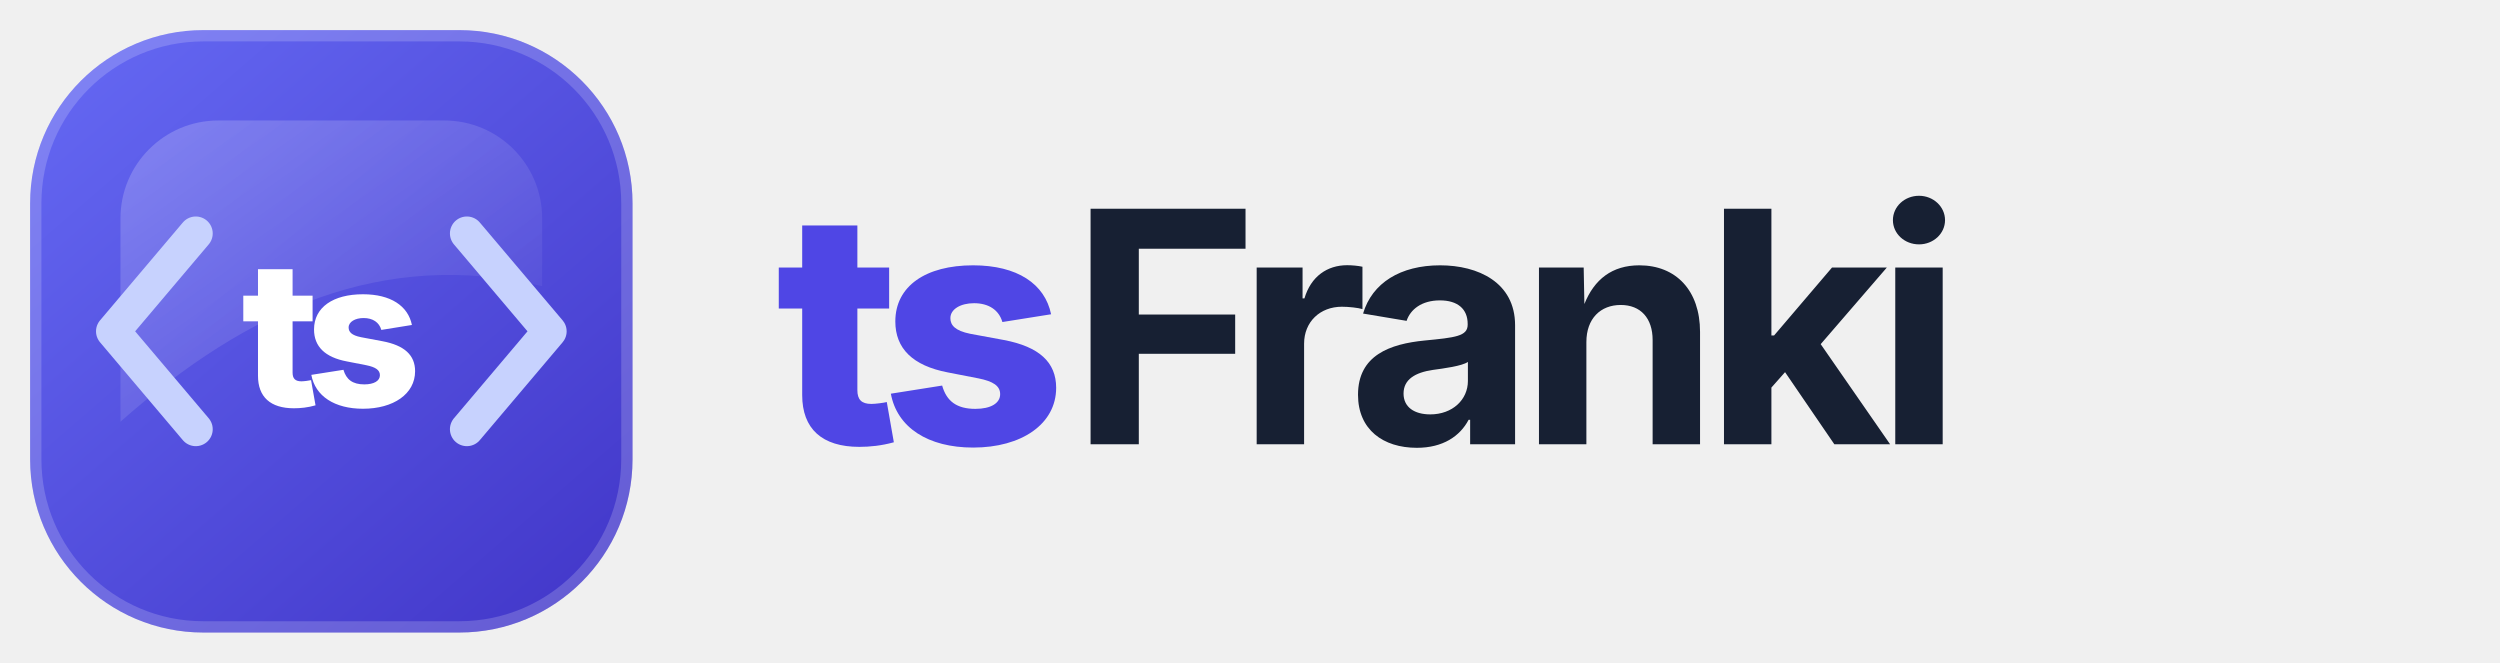
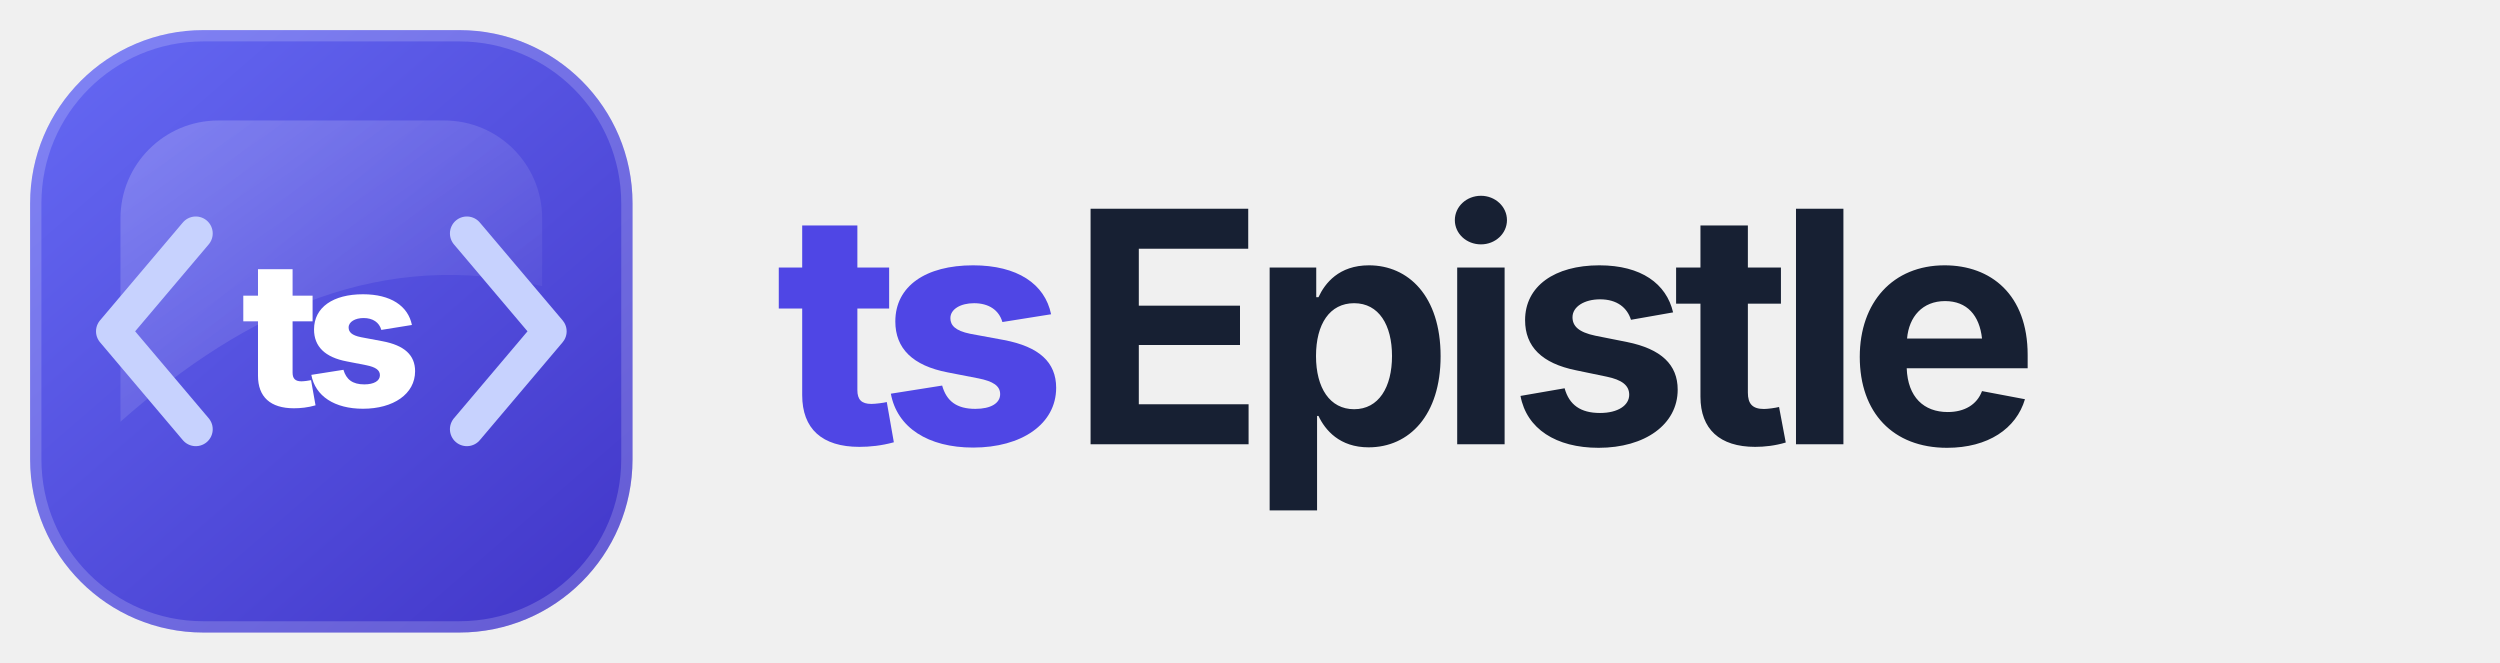
<svg xmlns="http://www.w3.org/2000/svg" viewBox="0 0 332 88" role="img" aria-labelledby="title">
  <defs>
    <linearGradient id="surface" x1="12" y1="8" x2="76" y2="82" gradientUnits="userSpaceOnUse">
      <stop stop-color="#6366F1" />
      <stop offset="1" stop-color="#4338CA" />
    </linearGradient>
    <linearGradient id="shine" x1="20" y1="12" x2="58" y2="66" gradientUnits="userSpaceOnUse">
      <stop stop-color="#FFFFFF" stop-opacity=".22" />
      <stop offset="1" stop-color="#FFFFFF" stop-opacity="0" />
    </linearGradient>
  </defs>
  <rect x="4" y="4" width="80" height="80" rx="23" fill="url(#surface)" />
  <path d="M16 29c0-7.18 5.82-13 13-13h30c7.18 0 13 5.82 13 13v9C51 33 33 41 16 56V29Z" fill="url(#shine)" />
  <rect x="4.75" y="4.75" width="78.5" height="78.5" rx="22.25" fill="none" stroke="#FFFFFF" stroke-opacity=".18" stroke-width="1.5" />
  <path d="m26 31-11 13 11 13M62 31l11 13-11 13" fill="none" stroke="#C7D2FE" stroke-width="4.5" stroke-linecap="round" stroke-linejoin="round" />
  <text x="44" y="54" fill="#FFFFFF" font-family="Inter, Segoe UI, system-ui, sans-serif" font-size="27" font-weight="760" letter-spacing="-1.7" text-anchor="middle">ts</text>
  <text x="103" y="59" fill="#4F46E5" font-family="Inter, Segoe UI, system-ui, sans-serif" font-size="43" font-weight="760" letter-spacing="-2.2">ts</text>
-   <text x="142" y="59" fill="#172033" font-family="Inter, Segoe UI, system-ui, sans-serif" font-size="43" font-weight="650" letter-spacing="-2.2">Franki</text>
+   <text x="142" y="59" fill="#172033" font-family="Inter, Segoe UI, system-ui, sans-serif" font-size="43" font-weight="650" letter-spacing="-2.2">Epistle</text>
</svg>
